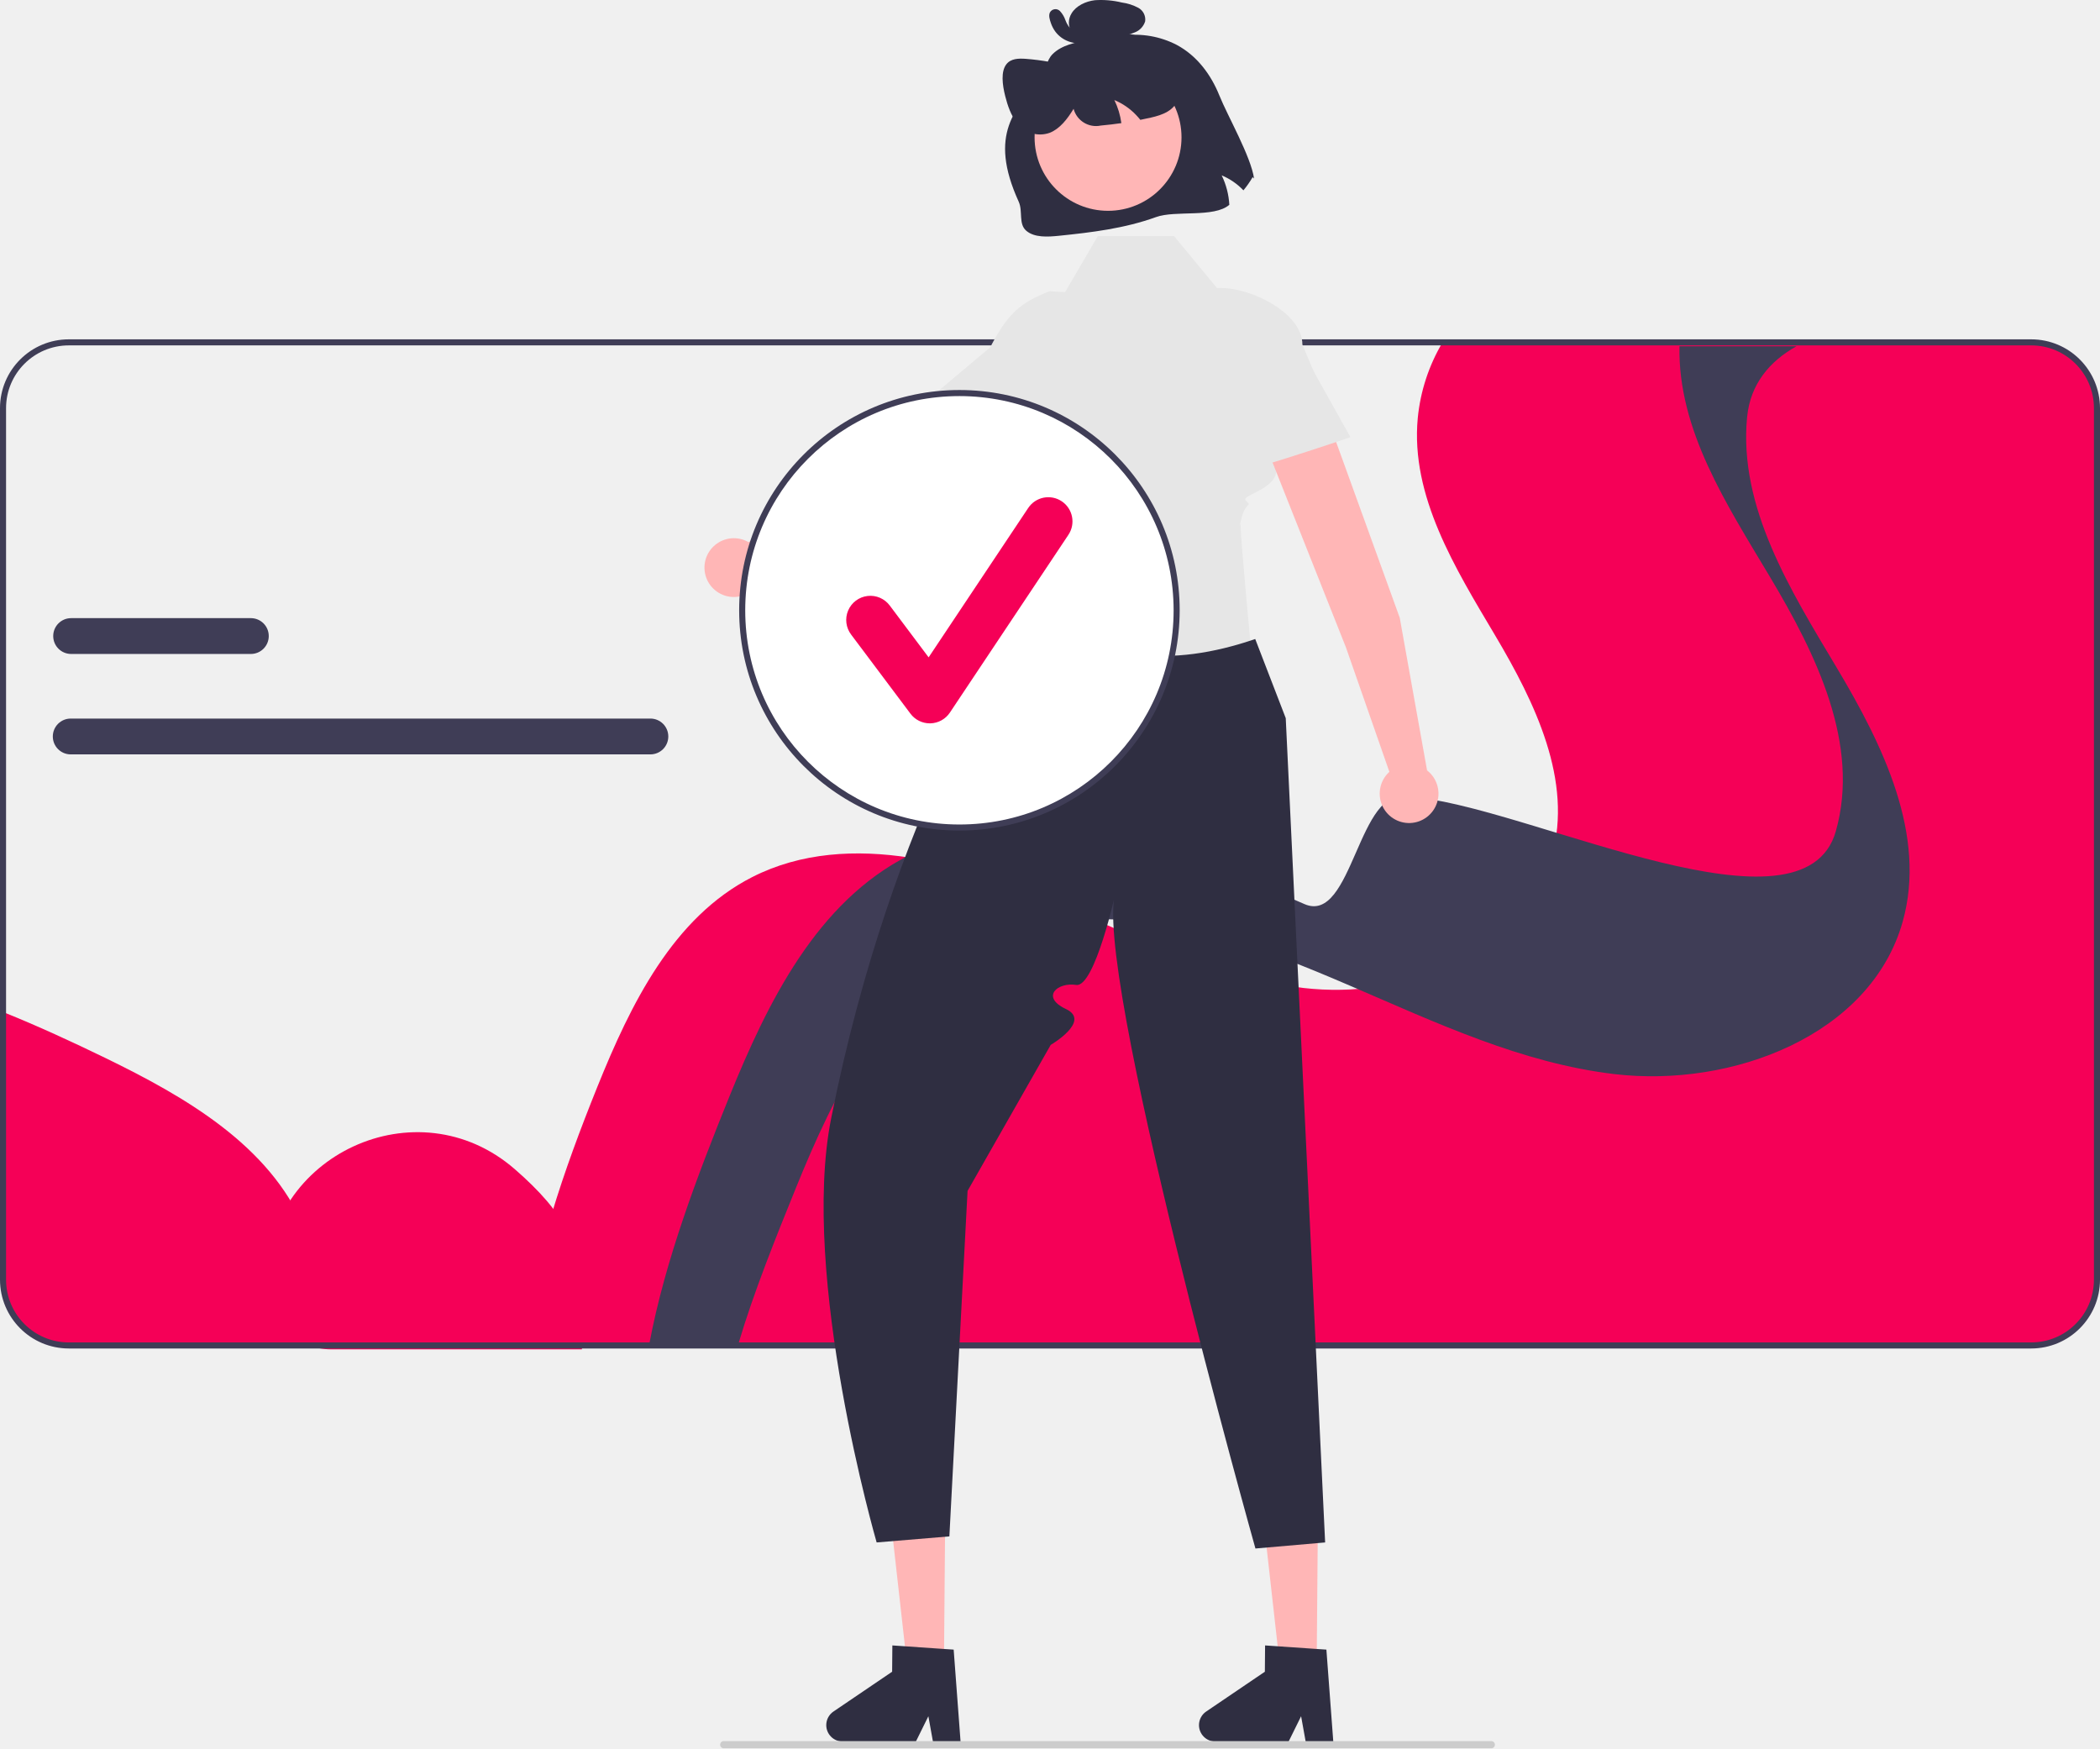
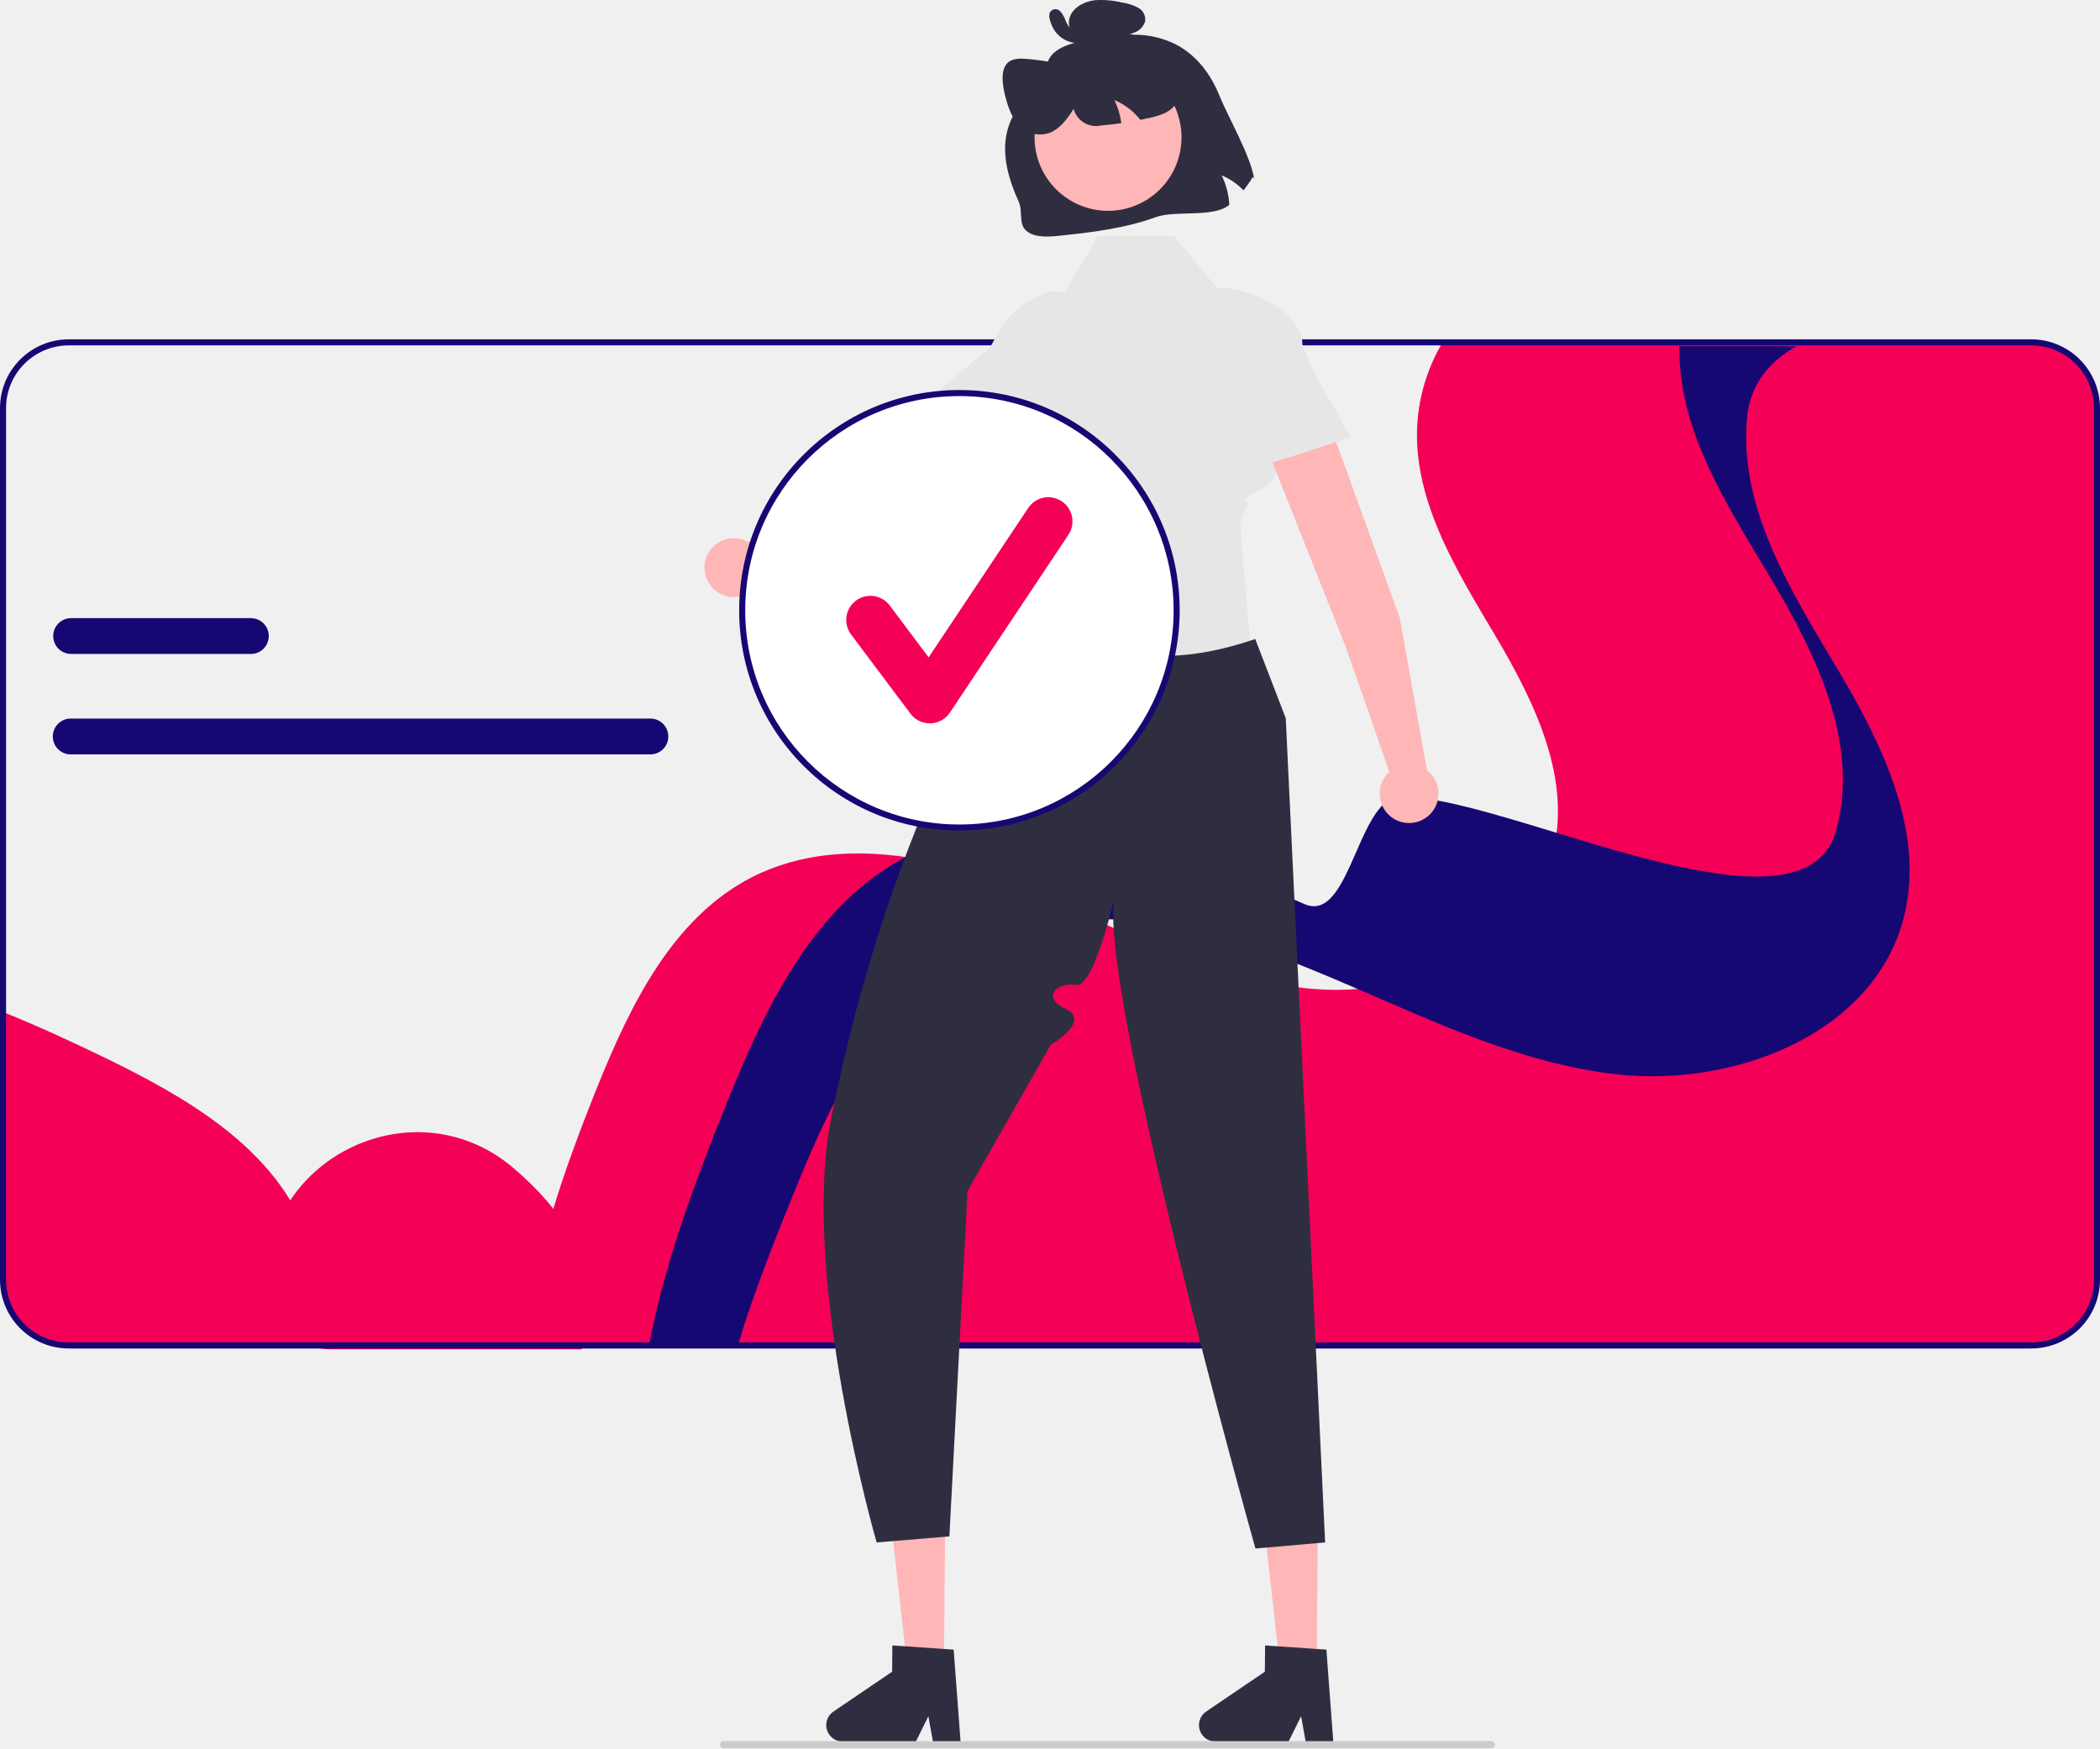
<svg xmlns="http://www.w3.org/2000/svg" data-name="Layer 1" width="693" height="576.898" viewBox="0 0 693 576.898">
  <path d="M426.43,605.523H923.81a21.689,21.689,0,0,0,21.69-21.69v-287.62a21.349,21.349,0,0,0-.76-5.69,21.683,21.683,0,0,0-20.93-16H729.54a60.38,60.38,0,0,0-8.18,25.01c-2.41,25.69,12.32,49.44,25.5,71.63,13.18,22.19,25.75,47.99,18.77,72.84-4.72,16.76-17.51,28.89-33.38,36.16a93.665,93.665,0,0,1-48.59,7.4,152.118,152.118,0,0,1-29.26-6.68c-12.47-4.05-24.65-9.3-36.81-14.61-.01,0-.01,0-.02-.01-.21-.09-.43-.19-.64-.28-9.41-4.11-18.81-8.23-28.35-11.86a173.139,173.139,0,0,0-34.62-9.54c-17.99-2.82-36.13-1.8-52.18,6.36-26.16,13.29-40.18,42.01-51.15,69.23C439.55,547.693,429.62,576.133,426.43,605.523Z" transform="translate(-253.5 -161.5508)" fill="#f50057" />
  <path d="M254.5,495.493v88.34a21.689,21.689,0,0,0,21.69,21.69h82.68c1.43-13.33.23-26.61-5.02-39-11.44-27.02-39.12-43-65.51-55.83C277.25,505.303,265.97,500.103,254.5,495.493Z" transform="translate(-253.5 -161.5508)" fill="#f50057" />
  <path d="M341.147,585.123v0a21.69,21.69,0,0,0,21.69,21.69h82.68c1.43-13.33.23-26.61-5.02-39-2.69-6.353-8.972-13.39-17.159-20.498C391.22,519.427,341.147,542.587,341.147,585.123Z" transform="translate(-253.5 -161.5508)" fill="#f50057" />
-   <path d="M253.5,583.832V296.213a22.716,22.716,0,0,1,22.69-22.69H923.81A22.716,22.716,0,0,1,946.5,296.213V583.832a22.716,22.716,0,0,1-22.69,22.69H276.19A22.716,22.716,0,0,1,253.5,583.832Zm22.69-308.31A20.713,20.713,0,0,0,255.5,296.213V583.832a20.713,20.713,0,0,0,20.69,20.69H923.81A20.713,20.713,0,0,0,944.5,583.832V296.213a20.713,20.713,0,0,0-20.69-20.69Z" transform="translate(-253.5 -161.5508)" fill="#3f3d56" />
-   <path d="M467.81,604.813h29.41c5.03-16.936,12.29-34.889,18.92-51.249,12.72-31.368,28.97-64.466,59.3-79.782,12.95-6.54,27.07-9.094,41.49-8.955,19.92.189,40.4,5.536,59.15,12.623,7.67,2.892,15.27,6.073,22.84,9.323,28.52,12.255,56.73,25.603,87.4,29.211,38.81,4.562,84.44-12.802,95.04-50.203,8.09-28.635-6.48-58.363-21.76-83.937-15.28-25.574-32.36-52.936-29.57-82.545.01-.099.02-.209.04-.308,1.05-10.635,7.4-18.278,16.27-23.178H807.72c-.51,27.621,15.47,52.002,29.85,76.074,15.28,25.564,29.85,55.302,21.76,83.937-10.6,37.391-98.373-6.439-137.183-11.011-10.96-1.282,6.45,3.28-4,0-16.39-5.139-18.207,41.992-34.157,35.074-9.93-4.314-19.87-8.597-29.94-12.404-4.17-1.58-8.43-3.061-12.74-4.433-.01,0-.01,0-.02-.01-28.94-9.164-60.59-12.732-87.33.517-.18.089-.37.179-.55.268-30.33,15.306-46.58,48.404-59.3,79.772C483.6,549.529,472.99,577.46,467.81,604.813Z" transform="translate(-253.5 -161.5508)" fill="#3f3d56" />
-   <path d="M468.13,398.661H276.838a5.91,5.91,0,1,0,0,11.82H468.13a5.91,5.91,0,1,0,0-11.82Z" transform="translate(-253.5 -161.5508)" fill="#3f3d56" />
-   <path d="M336.281,365.523H276.971a5.91,5.91,0,1,0,0,11.82h59.31a5.91,5.91,0,0,0,0-11.82Z" transform="translate(-253.5 -161.5508)" fill="#3f3d56" />
+   <path d="M253.5,583.832V296.213a22.716,22.716,0,0,1,22.69-22.69H923.81A22.716,22.716,0,0,1,946.5,296.213V583.832a22.716,22.716,0,0,1-22.69,22.69H276.19A22.716,22.716,0,0,1,253.5,583.832Zm22.69-308.31A20.713,20.713,0,0,0,255.5,296.213V583.832a20.713,20.713,0,0,0,20.69,20.69H923.81A20.713,20.713,0,0,0,944.5,583.832V296.213a20.713,20.713,0,0,0-20.69-20.69Z" transform="translate(-253.5 -161.5508)" fill="#160873" />
+   <path d="M467.81,604.813h29.41c5.03-16.936,12.29-34.889,18.92-51.249,12.72-31.368,28.97-64.466,59.3-79.782,12.95-6.54,27.07-9.094,41.49-8.955,19.92.189,40.4,5.536,59.15,12.623,7.67,2.892,15.27,6.073,22.84,9.323,28.52,12.255,56.73,25.603,87.4,29.211,38.81,4.562,84.44-12.802,95.04-50.203,8.09-28.635-6.48-58.363-21.76-83.937-15.28-25.574-32.36-52.936-29.57-82.545.01-.099.02-.209.04-.308,1.05-10.635,7.4-18.278,16.27-23.178H807.72c-.51,27.621,15.47,52.002,29.85,76.074,15.28,25.564,29.85,55.302,21.76,83.937-10.6,37.391-98.373-6.439-137.183-11.011-10.96-1.282,6.45,3.28-4,0-16.39-5.139-18.207,41.992-34.157,35.074-9.93-4.314-19.87-8.597-29.94-12.404-4.17-1.58-8.43-3.061-12.74-4.433-.01,0-.01,0-.02-.01-28.94-9.164-60.59-12.732-87.33.517-.18.089-.37.179-.55.268-30.33,15.306-46.58,48.404-59.3,79.772C483.6,549.529,472.99,577.46,467.81,604.813Z" transform="translate(-253.5 -161.5508)" fill="#160873" />
+   <path d="M468.13,398.661H276.838a5.91,5.91,0,1,0,0,11.82H468.13a5.91,5.91,0,1,0,0-11.82Z" transform="translate(-253.5 -161.5508)" fill="#160873" />
+   <path d="M336.281,365.523H276.971a5.91,5.91,0,1,0,0,11.82h59.31a5.91,5.91,0,0,0,0-11.82Z" transform="translate(-253.5 -161.5508)" fill="#160873" />
  <polygon points="311.498 549.925 299.374 549.823 294.008 501.972 311.9 502.123 311.498 549.925" fill="#ffb6b6" />
  <path d="M526.165,730.754a5.427,5.427,0,0,0,5.374,5.468l24.104.201,4.22-8.553,1.55,8.597,9.095.082-2.297-30.662-3.164-.211-12.906-.89-4.164-.279-.073,8.675-19.362,13.133A5.418,5.418,0,0,0,526.165,730.754Z" transform="translate(-253.5 -161.5508)" fill="#2f2e41" />
  <polygon points="434.498 549.925 422.374 549.823 417.008 501.972 434.9 502.123 434.498 549.925" fill="#ffb6b6" />
  <path d="M649.165,730.754a5.427,5.427,0,0,0,5.374,5.468l24.104.201,4.22-8.553,1.55,8.597,9.095.082-2.297-30.662-3.164-.211-12.906-.89-4.164-.279-.073,8.675-19.362,13.133A5.418,5.418,0,0,0,649.165,730.754Z" transform="translate(-253.5 -161.5508)" fill="#2f2e41" />
  <path d="M550.042,328.271l54.563-41.991a11.113,11.113,0,0,0,2.089-15.451l0,0a11.113,11.113,0,0,0-16.02-1.863l-55.34,45.356-34.788,26.143a9.698,9.698,0,1,0,4.238,11.702Z" transform="translate(-253.5 -161.5508)" fill="#ffb6b6" />
  <path d="M594.513,337.924l-2.405,53.714,81.686,9.884c-6.428-21.584-16.968-51.562-12.138-66.583Z" transform="translate(-253.5 -161.5508)" fill="#a0616a" />
  <path d="M640.946,239.451H615.784l-10.806,18.491L599.829,257.658c-10.035,3.865-14.035,7.865-19.573,18.522v0l-19.462,16.343,15,18c10.361-1.697,14.096-9.74,10.806-24.51,0,0-11.346,19.773,4.998,29.501,0,0-2.915,18.328,0,18.131s9.629-3.927,2.915-.197-5.564,3.891-5.345,5.1c3.626,19.975,6.626,34.975,6.626,34.975l71,7s-4.091-42.938-3.869-45.379-1.27,3.527.223-2.441,3.73-3.73,1.492-5.968,15.385-4.166,8.507-14.921l23-6-12.856-30.555c0-10.317-16.57-18.68-26.887-18.68h-1.322Z" transform="translate(-253.5 -161.5508)" fill="#e6e6e6" />
  <path d="M667.723,372.409c-27.777,9.555-52.784,7.457-73.928-10.887,0,0-5.951,22-11.975,19s-3.047,5.395-4.702,8.472c-1.757,3.268.283,8.78-5.52,10.654s-3.623,7.381-5.502,11.435c-13.146,28.365-28.159,68.515-38.301,119.439-10.422,52.329,15,140,15,140l24-2,6-114,27.443-48.186s13.482-7.85,5.02-11.832-2.793-8.917,3.372-7.949,13.165-31.033,13.165-31.033c-8.791,22.092,46,217,46,217l23-2-13-272Z" transform="translate(-253.5 -161.5508)" fill="#2f2e41" />
  <path d="M655.879,193.029c2.728,6.793,10.423,20.153,11.465,27.44l-.469-.461a32.901,32.901,0,0,1-3.041,4.348,21.133,21.133,0,0,0-7.176-4.934,25.297,25.297,0,0,1,2.52,9.707c-5.01,4.362-17.803,1.73-24.195,4.055-10.287,3.732-21.208,5.061-31.991,6.164-3.827.394-8.112.633-10.794-1.628s-1.085-6.45-2.528-9.618c-10.279-22.565-.793-30.706,7.267-40.937,1.774-2.252,1.766-5.612,3.924-7.76,2.994-2.978,7.584-3.894,11.816-4.627a6.413,6.413,0,0,1-5.633-2.788,5.785,5.785,0,0,1,.077-6.038c1.513-2.509,4.659-3.968,7.693-4.333a29.211,29.211,0,0,1,8.903.765,15.93,15.93,0,0,1,5.391,1.723,4.412,4.412,0,0,1,2.297,4.472,5.715,5.715,0,0,1-3.38,3.643,14.96,14.96,0,0,1-3.821,1.046,29.972,29.972,0,0,1,17.581,3.077C648.566,179.961,653.142,186.239,655.879,193.029Z" transform="translate(-253.5 -161.5508)" fill="#2f2e41" />
  <circle cx="365.655" cy="45.32" r="24.244" fill="#ffb6b6" />
  <path d="M642.484,193.872c-1.406,4.248-5.423,5.617-9.136,6.471-1.171.273-2.349.527-3.537.753-.439-.548-.905-1.086-1.392-1.594a21.133,21.133,0,0,0-7.176-4.934,24.905,24.905,0,0,1,2.306,7.612q-3.367.488-6.771.798a7.655,7.655,0,0,1-8.991-5.516c-2.066,3.379-4.509,6.56-7.85,7.902a9.5,9.5,0,0,1-10.807-3.233c-2.001-2.441-3.115-5.72-3.916-8.885-.948-3.762-1.475-8.096.387-10.483,1.491-1.932,4.064-1.967,6.437-1.795a76.606,76.606,0,0,1,15.468,2.804l.427.96c-.867-5.21,1.014-10.223,4.494-12.005,2.348-1.192,5.172-.992,7.916-.75a36.078,36.078,0,0,1,10.337,1.999,19.857,19.857,0,0,1,9.369,7.483C642.486,185.158,643.696,190.203,642.484,193.872Z" transform="translate(-253.5 -161.5508)" fill="#2f2e41" />
  <path d="M607.922,171.212c.239-.071-.381.02-.166.026a1.975,1.975,0,0,1-.317-.044c-.018-.004-.259-.081-.099-.024a1.946,1.946,0,0,1-.925-.604,8.063,8.063,0,0,1-1.322-2.352,8.447,8.447,0,0,0-1.817-3.03,2.079,2.079,0,0,0-3.317.506c-.472,1.044-.041,2.331.296,3.357a10.423,10.423,0,0,0,1.532,2.97,9.532,9.532,0,0,0,4.381,3.214,9.97,9.97,0,0,0,6.267.179,1.514,1.514,0,0,0,.06-2.771l-3.425-1.402a1.5,1.5,0,1,0-1.208,2.746l3.425,1.402.06-2.771a5.966,5.966,0,0,1-1.311.224,5.023,5.023,0,0,1-1.42-.06,6.227,6.227,0,0,1-1.314-.32,8.568,8.568,0,0,1-.8-.339q-.142-.069-.282-.143c.007.004-.392-.229-.217-.119a8.459,8.459,0,0,1-1.242-.967,3.415,3.415,0,0,1-.372-.414,7.94,7.94,0,0,1-.542-.751,7.792,7.792,0,0,1-.796-1.763,7.899,7.899,0,0,1-.22-.792,3.251,3.251,0,0,0-.08-.436c-.127-.341.024.199-.122.347l-.631.465a.824.824,0,0,1-.706-.113q-.112-.158.049.052a4.896,4.896,0,0,1,.343.517,14.161,14.161,0,0,1,.613,1.3,14.26,14.26,0,0,0,1.421,2.684,4.83,4.83,0,0,0,5.29,2.023,1.512,1.512,0,0,0,.854-1.942A1.531,1.531,0,0,0,607.922,171.212Z" transform="translate(-253.5 -161.5508)" fill="#2f2e41" />
  <circle cx="316.609" cy="201.382" r="71.685" fill="#fff" />
-   <path d="M570.109,435.618a72.685,72.685,0,1,1,72.685-72.686A72.768,72.768,0,0,1,570.109,435.618Zm0-143.37a70.685,70.685,0,1,0,70.685,70.685A70.765,70.765,0,0,0,570.109,292.247Z" transform="translate(-253.5 -161.5508)" fill="#3f3d56" />
+   <path d="M570.109,435.618a72.685,72.685,0,1,1,72.685-72.686A72.768,72.768,0,0,1,570.109,435.618Zm0-143.37a70.685,70.685,0,1,0,70.685,70.685A70.765,70.765,0,0,0,570.109,292.247Z" transform="translate(-253.5 -161.5508)" fill="#160873" />
  <path d="M560.33,400.241a7.972,7.972,0,0,1-6.379-3.19l-19.557-26.076a7.974,7.974,0,1,1,12.758-9.568l12.795,17.058,32.862-49.292a7.974,7.974,0,1,1,13.27,8.846L566.965,396.69a7.977,7.977,0,0,1-6.414,3.548C560.478,400.24,560.404,400.241,560.33,400.241Z" transform="translate(-253.5 -161.5508)" fill="#f50057" />
  <path d="M491.148,737.259a1.186,1.186,0,0,0,1.19,1.19h253.29a1.19,1.19,0,1,0,0-2.38h-253.29A1.187,1.187,0,0,0,491.148,737.259Z" transform="translate(-253.5 -161.5508)" fill="#ccc" />
  <path d="M715.411,365.384l-23.433-64.74a11.113,11.113,0,0,0-14.086-6.684l0,0a11.113,11.113,0,0,0-6.641,14.697l26.403,66.502,14.34,41.086a9.698,9.698,0,1,0,12.437-.483Z" transform="translate(-253.5 -161.5508)" fill="#ffb6b6" />
  <path d="M680.147,271.813l19,34s-43.787,14.992-43.894,12.496,2.176-37.134,2.176-37.134Z" transform="translate(-253.5 -161.5508)" fill="#e6e6e6" />
</svg>
